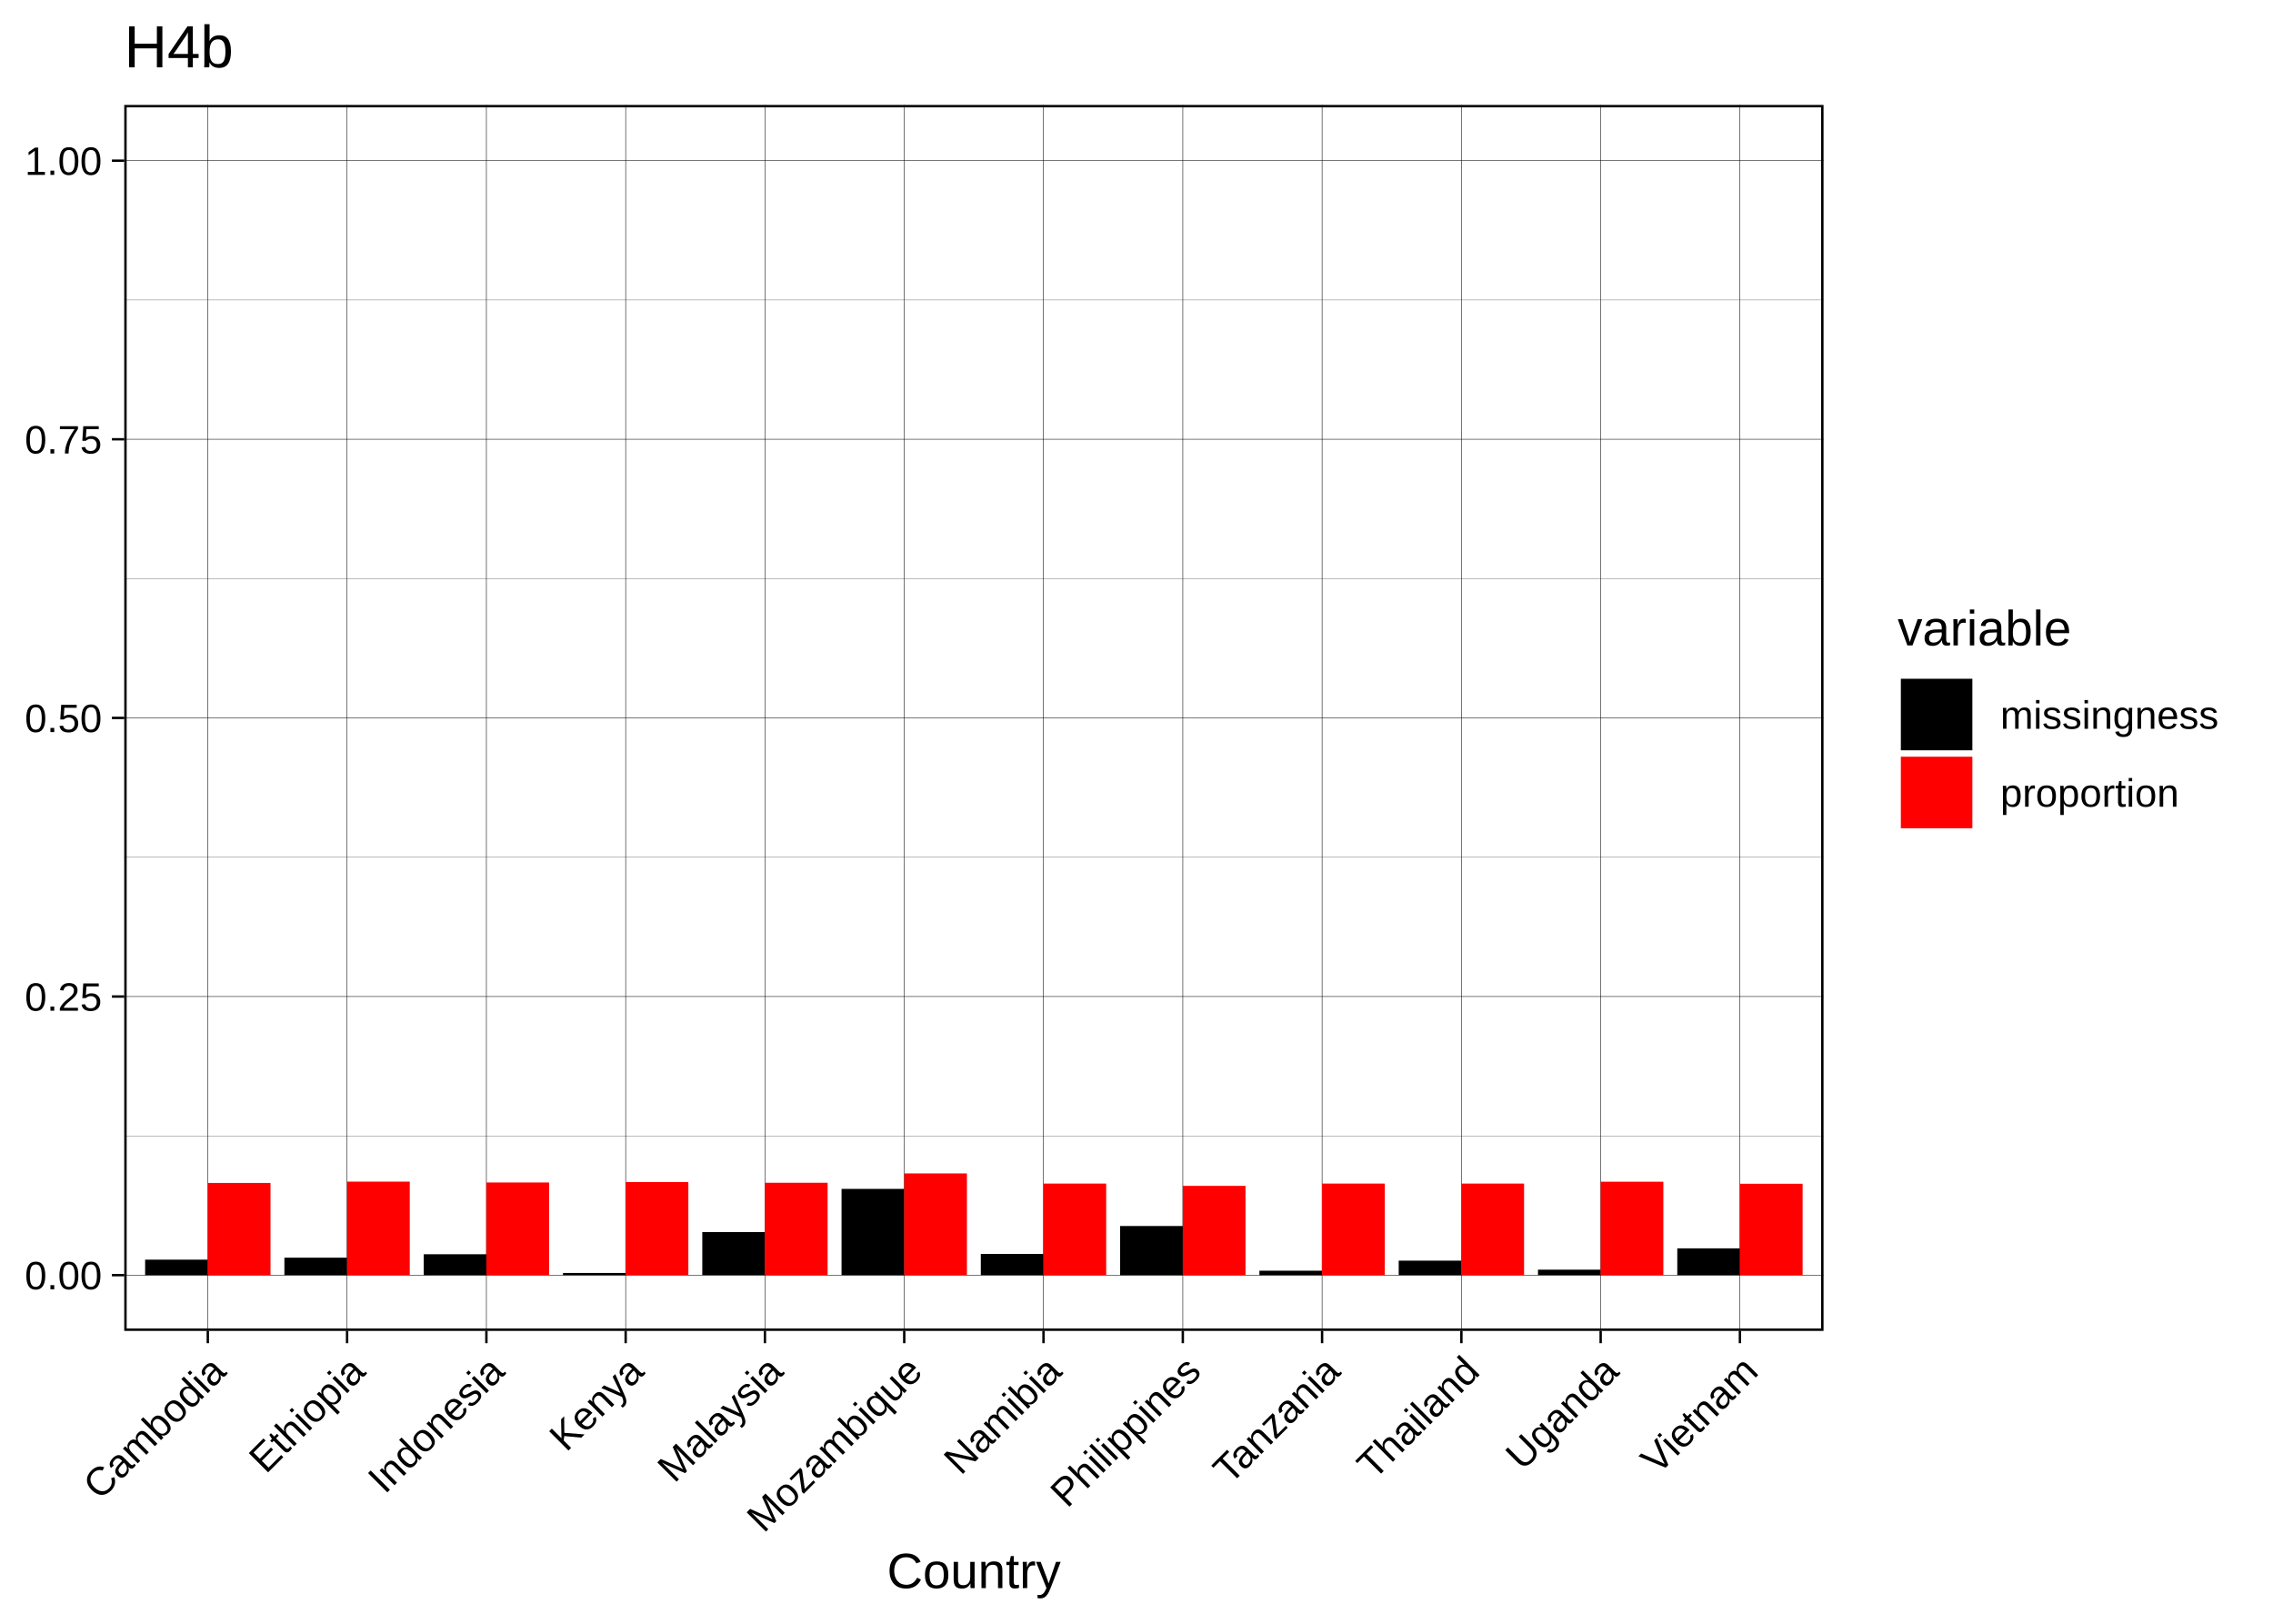
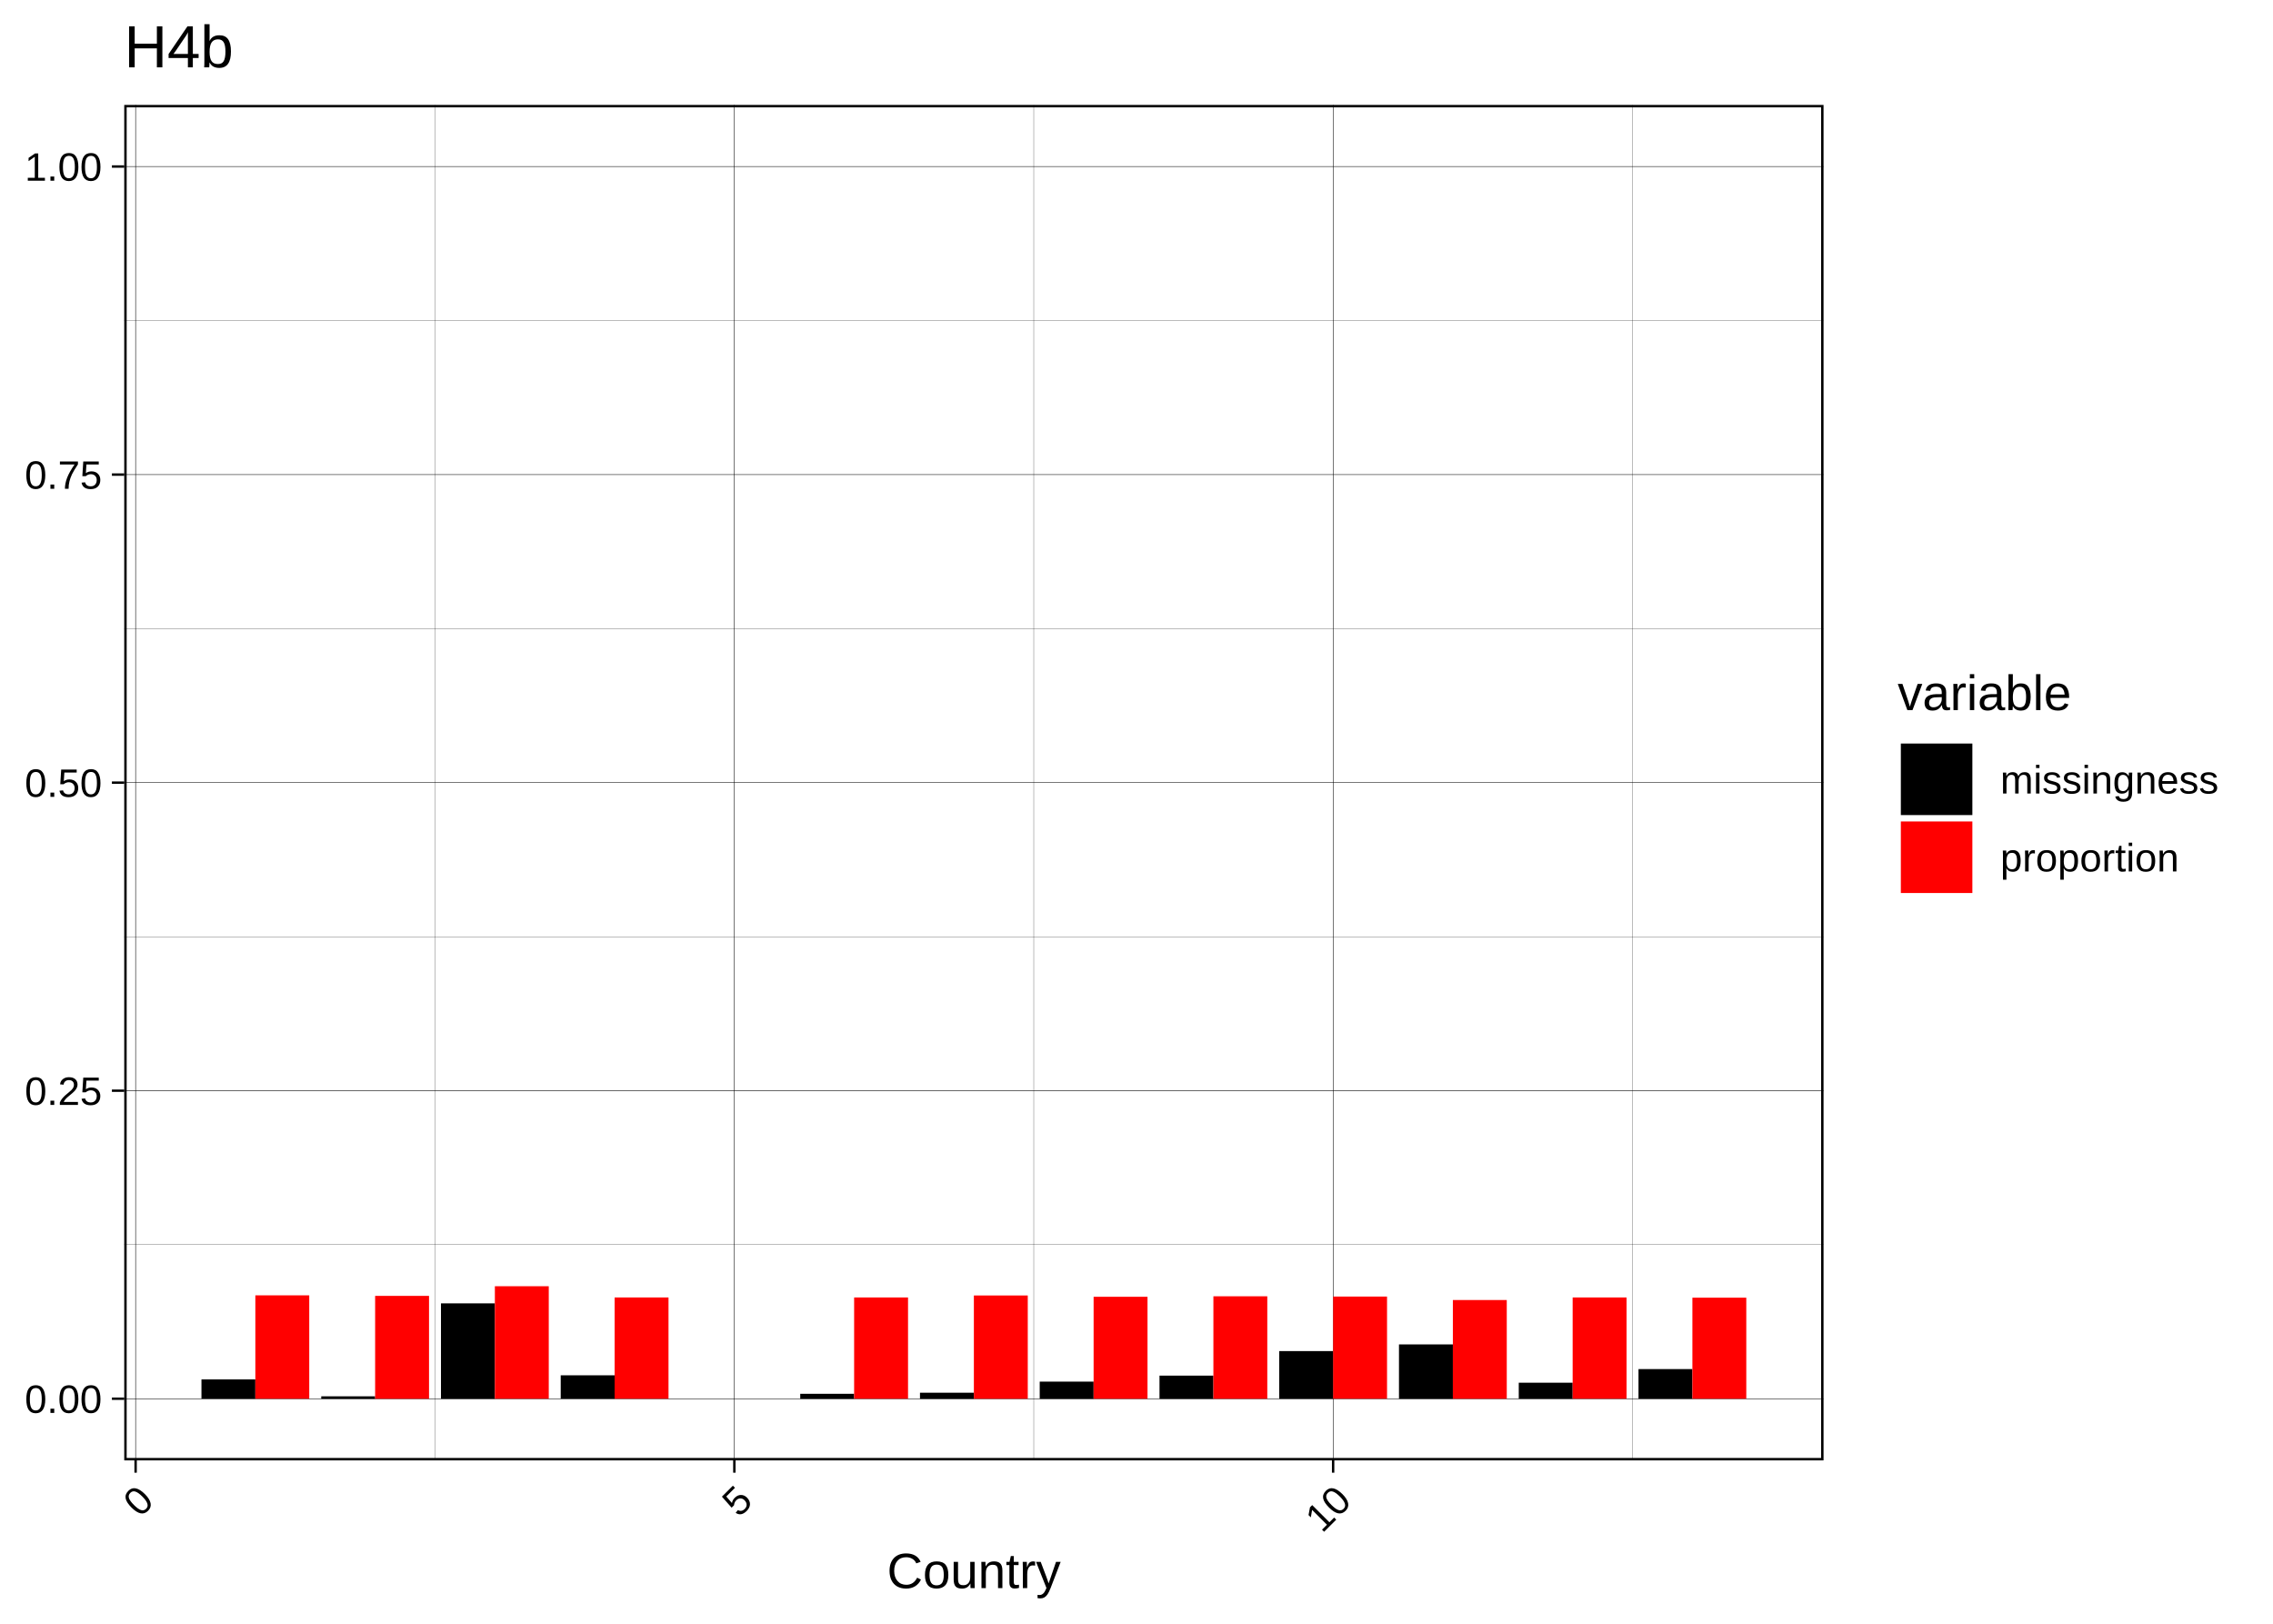
<svg xmlns="http://www.w3.org/2000/svg" class="svglite" width="504.00pt" height="360.00pt" viewBox="0 0 504.00 360.00">
  <defs>
    <style type="text/css">
    .svglite line, .svglite polyline, .svglite polygon, .svglite path, .svglite rect, .svglite circle {
      fill: none;
      stroke: #000000;
      stroke-linecap: round;
      stroke-linejoin: round;
      stroke-miterlimit: 10.00;
    }
    .svglite text {
      white-space: pre;
    }
  </style>
  </defs>
  <rect width="100%" height="100%" style="stroke: none; fill: #FFFFFF;" />
  <defs>
    <clipPath id="cpMC4wMHw1MDQuMDB8MC4wMHwzNjAuMDA=">
      <rect x="0.00" y="0.00" width="504.00" height="360.00" />
    </clipPath>
  </defs>
  <g clip-path="url(#cpMC4wMHw1MDQuMDB8MC4wMHwzNjAuMDA=)">
    <rect x="0" y="0.00" width="504.00" height="360.00" style="stroke-width: 1.07; stroke: #FFFFFF; fill: #FFFFFF;" />
  </g>
  <defs>
-     <clipPath id="cpMjcuNTV8NDA0LjMzfDIzLjI3fDI5NS4wNw==">
-       <rect x="27.55" y="23.27" width="376.79" height="271.80" />
+     <clipPath id="cpMjcuNTV8NDA0LjMzfDIzLjI3fDMyMy43Nw==">
+       <rect x="27.55" y="23.27" width="376.79" height="300.51" />
    </clipPath>
  </defs>
-   <g clip-path="url(#cpMjcuNTV8NDA0LjMzfDIzLjI3fDI5NS4wNw==)">
-     <rect x="27.55" y="23.27" width="376.79" height="271.80" style="stroke-width: 1.07; stroke: none; fill: #FFFFFF;" />
-     <polyline points="27.55,251.83 404.33,251.83 " style="stroke-width: 0.053; stroke-linecap: butt;" />
-     <polyline points="27.55,190.05 404.33,190.05 " style="stroke-width: 0.053; stroke-linecap: butt;" />
-     <polyline points="27.55,128.28 404.33,128.28 " style="stroke-width: 0.053; stroke-linecap: butt;" />
-     <polyline points="27.55,66.51 404.33,66.51 " style="stroke-width: 0.053; stroke-linecap: butt;" />
-     <polyline points="27.55,282.71 404.33,282.71 " style="stroke-width: 0.11; stroke-linecap: butt;" />
-     <polyline points="27.55,220.94 404.33,220.94 " style="stroke-width: 0.11; stroke-linecap: butt;" />
-     <polyline points="27.55,159.17 404.33,159.17 " style="stroke-width: 0.11; stroke-linecap: butt;" />
-     <polyline points="27.55,97.39 404.33,97.39 " style="stroke-width: 0.11; stroke-linecap: butt;" />
-     <polyline points="27.55,35.62 404.33,35.62 " style="stroke-width: 0.11; stroke-linecap: butt;" />
-     <polyline points="46.08,295.07 46.08,23.27 " style="stroke-width: 0.11; stroke-linecap: butt;" />
-     <polyline points="76.96,295.07 76.96,23.27 " style="stroke-width: 0.11; stroke-linecap: butt;" />
-     <polyline points="107.85,295.07 107.85,23.27 " style="stroke-width: 0.11; stroke-linecap: butt;" />
-     <polyline points="138.73,295.07 138.73,23.27 " style="stroke-width: 0.11; stroke-linecap: butt;" />
-     <polyline points="169.61,295.07 169.61,23.27 " style="stroke-width: 0.11; stroke-linecap: butt;" />
-     <polyline points="200.50,295.07 200.50,23.27 " style="stroke-width: 0.11; stroke-linecap: butt;" />
-     <polyline points="231.38,295.07 231.38,23.27 " style="stroke-width: 0.11; stroke-linecap: butt;" />
-     <polyline points="262.27,295.07 262.27,23.27 " style="stroke-width: 0.11; stroke-linecap: butt;" />
-     <polyline points="293.15,295.07 293.15,23.27 " style="stroke-width: 0.11; stroke-linecap: butt;" />
-     <polyline points="324.04,295.07 324.04,23.27 " style="stroke-width: 0.11; stroke-linecap: butt;" />
-     <polyline points="354.92,295.07 354.92,23.27 " style="stroke-width: 0.11; stroke-linecap: butt;" />
-     <polyline points="385.80,295.07 385.80,23.27 " style="stroke-width: 0.11; stroke-linecap: butt;" />
-     <rect x="63.06" y="278.84" width="13.90" height="3.87" style="stroke-width: 1.07; stroke: none; stroke-linecap: butt; stroke-linejoin: miter; fill: #000000;" />
-     <rect x="124.83" y="282.23" width="13.90" height="0.49" style="stroke-width: 1.07; stroke: none; stroke-linecap: butt; stroke-linejoin: miter; fill: #000000;" />
-     <rect x="186.60" y="263.59" width="13.90" height="19.13" style="stroke-width: 1.07; stroke: none; stroke-linecap: butt; stroke-linejoin: miter; fill: #000000;" />
-     <rect x="217.48" y="278.02" width="13.90" height="4.69" style="stroke-width: 1.07; stroke: none; stroke-linecap: butt; stroke-linejoin: miter; fill: #000000;" />
-     <rect x="279.25" y="281.73" width="13.90" height="0.99" style="stroke-width: 1.07; stroke: none; stroke-linecap: butt; stroke-linejoin: miter; fill: #000000;" />
-     <rect x="341.02" y="281.50" width="13.90" height="1.21" style="stroke-width: 1.07; stroke: none; stroke-linecap: butt; stroke-linejoin: miter; fill: #000000;" />
-     <rect x="32.18" y="279.28" width="13.90" height="3.44" style="stroke-width: 1.07; stroke: none; stroke-linecap: butt; stroke-linejoin: miter; fill: #000000;" />
-     <rect x="93.95" y="278.08" width="13.90" height="4.64" style="stroke-width: 1.07; stroke: none; stroke-linecap: butt; stroke-linejoin: miter; fill: #000000;" />
-     <rect x="155.72" y="273.16" width="13.90" height="9.55" style="stroke-width: 1.07; stroke: none; stroke-linecap: butt; stroke-linejoin: miter; fill: #000000;" />
-     <rect x="248.37" y="271.82" width="13.90" height="10.90" style="stroke-width: 1.07; stroke: none; stroke-linecap: butt; stroke-linejoin: miter; fill: #000000;" />
-     <rect x="310.14" y="279.50" width="13.90" height="3.21" style="stroke-width: 1.07; stroke: none; stroke-linecap: butt; stroke-linejoin: miter; fill: #000000;" />
-     <rect x="371.91" y="276.77" width="13.90" height="5.94" style="stroke-width: 1.07; stroke: none; stroke-linecap: butt; stroke-linejoin: miter; fill: #000000;" />
-     <rect x="76.96" y="261.98" width="13.90" height="20.73" style="stroke-width: 1.07; stroke: none; stroke-linecap: butt; stroke-linejoin: miter; fill: #FF0000;" />
-     <rect x="138.73" y="262.08" width="13.90" height="20.63" style="stroke-width: 1.07; stroke: none; stroke-linecap: butt; stroke-linejoin: miter; fill: #FF0000;" />
-     <rect x="200.50" y="260.16" width="13.90" height="22.56" style="stroke-width: 1.07; stroke: none; stroke-linecap: butt; stroke-linejoin: miter; fill: #FF0000;" />
-     <rect x="231.38" y="262.41" width="13.90" height="20.31" style="stroke-width: 1.07; stroke: none; stroke-linecap: butt; stroke-linejoin: miter; fill: #FF0000;" />
-     <rect x="293.15" y="262.41" width="13.90" height="20.31" style="stroke-width: 1.07; stroke: none; stroke-linecap: butt; stroke-linejoin: miter; fill: #FF0000;" />
-     <rect x="354.92" y="262.00" width="13.90" height="20.71" style="stroke-width: 1.07; stroke: none; stroke-linecap: butt; stroke-linejoin: miter; fill: #FF0000;" />
-     <rect x="46.08" y="262.27" width="13.90" height="20.45" style="stroke-width: 1.07; stroke: none; stroke-linecap: butt; stroke-linejoin: miter; fill: #FF0000;" />
-     <rect x="107.85" y="262.17" width="13.90" height="20.55" style="stroke-width: 1.07; stroke: none; stroke-linecap: butt; stroke-linejoin: miter; fill: #FF0000;" />
-     <rect x="169.61" y="262.23" width="13.90" height="20.49" style="stroke-width: 1.07; stroke: none; stroke-linecap: butt; stroke-linejoin: miter; fill: #FF0000;" />
-     <rect x="262.27" y="262.92" width="13.90" height="19.80" style="stroke-width: 1.07; stroke: none; stroke-linecap: butt; stroke-linejoin: miter; fill: #FF0000;" />
-     <rect x="324.04" y="262.41" width="13.90" height="20.31" style="stroke-width: 1.07; stroke: none; stroke-linecap: butt; stroke-linejoin: miter; fill: #FF0000;" />
-     <rect x="385.80" y="262.45" width="13.90" height="20.26" style="stroke-width: 1.07; stroke: none; stroke-linecap: butt; stroke-linejoin: miter; fill: #FF0000;" />
-     <rect x="27.55" y="23.27" width="376.79" height="271.80" style="stroke-width: 1.07;" />
+   <g clip-path="url(#cpMjcuNTV8NDA0LjMzfDIzLjI3fDMyMy43Nw==)">
+     <rect x="27.55" y="23.27" width="376.79" height="300.51" style="stroke-width: 1.07; stroke: none; fill: #FFFFFF;" />
+     <polyline points="27.55,275.97 404.33,275.97 " style="stroke-width: 0.053; stroke-linecap: butt;" />
+     <polyline points="27.55,207.67 404.33,207.67 " style="stroke-width: 0.053; stroke-linecap: butt;" />
+     <polyline points="27.55,139.37 404.33,139.37 " style="stroke-width: 0.053; stroke-linecap: butt;" />
+     <polyline points="27.55,71.07 404.33,71.07 " style="stroke-width: 0.053; stroke-linecap: butt;" />
+     <polyline points="96.45,323.77 96.45,23.27 " style="stroke-width: 0.053; stroke-linecap: butt;" />
+     <polyline points="229.22,323.77 229.22,23.27 " style="stroke-width: 0.053; stroke-linecap: butt;" />
+     <polyline points="361.98,323.77 361.98,23.27 " style="stroke-width: 0.053; stroke-linecap: butt;" />
+     <polyline points="27.55,310.11 404.33,310.11 " style="stroke-width: 0.11; stroke-linecap: butt;" />
+     <polyline points="27.55,241.82 404.33,241.82 " style="stroke-width: 0.11; stroke-linecap: butt;" />
+     <polyline points="27.55,173.52 404.33,173.52 " style="stroke-width: 0.11; stroke-linecap: butt;" />
+     <polyline points="27.55,105.22 404.33,105.22 " style="stroke-width: 0.11; stroke-linecap: butt;" />
+     <polyline points="27.55,36.92 404.33,36.92 " style="stroke-width: 0.11; stroke-linecap: butt;" />
+     <polyline points="30.07,323.77 30.07,23.27 " style="stroke-width: 0.11; stroke-linecap: butt;" />
+     <polyline points="162.83,323.77 162.83,23.27 " style="stroke-width: 0.11; stroke-linecap: butt;" />
+     <polyline points="295.60,323.77 295.60,23.27 " style="stroke-width: 0.11; stroke-linecap: butt;" />
+     <rect x="44.67" y="305.83" width="11.95" height="4.28" style="stroke-width: 1.07; stroke: none; stroke-linecap: butt; stroke-linejoin: miter; fill: #000000;" />
+     <rect x="71.23" y="309.58" width="11.95" height="0.54" style="stroke-width: 1.07; stroke: none; stroke-linecap: butt; stroke-linejoin: miter; fill: #000000;" />
+     <rect x="97.78" y="288.97" width="11.95" height="21.15" style="stroke-width: 1.07; stroke: none; stroke-linecap: butt; stroke-linejoin: miter; fill: #000000;" />
+     <rect x="124.33" y="304.92" width="11.95" height="5.19" style="stroke-width: 1.07; stroke: none; stroke-linecap: butt; stroke-linejoin: miter; fill: #000000;" />
+     <rect x="177.44" y="309.02" width="11.95" height="1.09" style="stroke-width: 1.07; stroke: none; stroke-linecap: butt; stroke-linejoin: miter; fill: #000000;" />
+     <rect x="203.99" y="308.78" width="11.95" height="1.34" style="stroke-width: 1.07; stroke: none; stroke-linecap: butt; stroke-linejoin: miter; fill: #000000;" />
+     <rect x="230.54" y="306.32" width="11.95" height="3.80" style="stroke-width: 1.07; stroke: none; stroke-linecap: butt; stroke-linejoin: miter; fill: #000000;" />
+     <rect x="257.10" y="304.99" width="11.95" height="5.13" style="stroke-width: 1.07; stroke: none; stroke-linecap: butt; stroke-linejoin: miter; fill: #000000;" />
+     <rect x="283.65" y="299.55" width="11.95" height="10.56" style="stroke-width: 1.07; stroke: none; stroke-linecap: butt; stroke-linejoin: miter; fill: #000000;" />
+     <rect x="310.20" y="298.07" width="11.95" height="12.05" style="stroke-width: 1.07; stroke: none; stroke-linecap: butt; stroke-linejoin: miter; fill: #000000;" />
+     <rect x="336.76" y="306.56" width="11.95" height="3.55" style="stroke-width: 1.07; stroke: none; stroke-linecap: butt; stroke-linejoin: miter; fill: #000000;" />
+     <rect x="363.31" y="303.54" width="11.95" height="6.57" style="stroke-width: 1.07; stroke: none; stroke-linecap: butt; stroke-linejoin: miter; fill: #000000;" />
+     <rect x="56.62" y="287.19" width="11.95" height="22.92" style="stroke-width: 1.07; stroke: none; stroke-linecap: butt; stroke-linejoin: miter; fill: #FF0000;" />
+     <rect x="83.18" y="287.31" width="11.95" height="22.81" style="stroke-width: 1.07; stroke: none; stroke-linecap: butt; stroke-linejoin: miter; fill: #FF0000;" />
+     <rect x="109.73" y="285.17" width="11.95" height="24.94" style="stroke-width: 1.07; stroke: none; stroke-linecap: butt; stroke-linejoin: miter; fill: #FF0000;" />
+     <rect x="136.28" y="287.66" width="11.95" height="22.45" style="stroke-width: 1.07; stroke: none; stroke-linecap: butt; stroke-linejoin: miter; fill: #FF0000;" />
+     <rect x="189.39" y="287.66" width="11.95" height="22.45" style="stroke-width: 1.07; stroke: none; stroke-linecap: butt; stroke-linejoin: miter; fill: #FF0000;" />
+     <rect x="215.94" y="287.22" width="11.95" height="22.90" style="stroke-width: 1.07; stroke: none; stroke-linecap: butt; stroke-linejoin: miter; fill: #FF0000;" />
+     <rect x="242.49" y="287.51" width="11.95" height="22.61" style="stroke-width: 1.07; stroke: none; stroke-linecap: butt; stroke-linejoin: miter; fill: #FF0000;" />
+     <rect x="269.05" y="287.40" width="11.95" height="22.72" style="stroke-width: 1.07; stroke: none; stroke-linecap: butt; stroke-linejoin: miter; fill: #FF0000;" />
+     <rect x="295.60" y="287.46" width="11.95" height="22.65" style="stroke-width: 1.07; stroke: none; stroke-linecap: butt; stroke-linejoin: miter; fill: #FF0000;" />
+     <rect x="322.15" y="288.23" width="11.95" height="21.89" style="stroke-width: 1.07; stroke: none; stroke-linecap: butt; stroke-linejoin: miter; fill: #FF0000;" />
+     <rect x="348.71" y="287.66" width="11.95" height="22.45" style="stroke-width: 1.07; stroke: none; stroke-linecap: butt; stroke-linejoin: miter; fill: #FF0000;" />
+     <rect x="375.26" y="287.71" width="11.95" height="22.40" style="stroke-width: 1.07; stroke: none; stroke-linecap: butt; stroke-linejoin: miter; fill: #FF0000;" />
+     <rect x="27.55" y="23.27" width="376.79" height="300.51" style="stroke-width: 1.07;" />
  </g>
  <g clip-path="url(#cpMC4wMHw1MDQuMDB8MC4wMHwzNjAuMDA=)">
-     <text x="22.62" y="285.86" text-anchor="end" style="font-size: 8.80px; font-family: &quot;Arial&quot;;" textLength="17.14px" lengthAdjust="spacingAndGlyphs">0.00</text>
-     <text x="22.62" y="224.09" text-anchor="end" style="font-size: 8.80px; font-family: &quot;Arial&quot;;" textLength="17.14px" lengthAdjust="spacingAndGlyphs">0.25</text>
-     <text x="22.62" y="162.32" text-anchor="end" style="font-size: 8.80px; font-family: &quot;Arial&quot;;" textLength="17.14px" lengthAdjust="spacingAndGlyphs">0.50</text>
-     <text x="22.62" y="100.54" text-anchor="end" style="font-size: 8.80px; font-family: &quot;Arial&quot;;" textLength="17.14px" lengthAdjust="spacingAndGlyphs">0.75</text>
-     <text x="22.62" y="38.77" text-anchor="end" style="font-size: 8.80px; font-family: &quot;Arial&quot;;" textLength="17.14px" lengthAdjust="spacingAndGlyphs">1.00</text>
-     <polyline points="24.81,282.71 27.55,282.71 " style="stroke-width: 0.53; stroke-linecap: butt;" />
-     <polyline points="24.81,220.94 27.55,220.94 " style="stroke-width: 0.53; stroke-linecap: butt;" />
-     <polyline points="24.81,159.17 27.55,159.17 " style="stroke-width: 0.53; stroke-linecap: butt;" />
-     <polyline points="24.81,97.39 27.55,97.39 " style="stroke-width: 0.53; stroke-linecap: butt;" />
-     <polyline points="24.81,35.62 27.55,35.62 " style="stroke-width: 0.53; stroke-linecap: butt;" />
-     <polyline points="46.08,297.81 46.08,295.07 " style="stroke-width: 0.53; stroke-linecap: butt;" />
-     <polyline points="76.96,297.81 76.96,295.07 " style="stroke-width: 0.53; stroke-linecap: butt;" />
-     <polyline points="107.85,297.81 107.85,295.07 " style="stroke-width: 0.53; stroke-linecap: butt;" />
-     <polyline points="138.73,297.81 138.73,295.07 " style="stroke-width: 0.53; stroke-linecap: butt;" />
-     <polyline points="169.61,297.81 169.61,295.07 " style="stroke-width: 0.53; stroke-linecap: butt;" />
-     <polyline points="200.50,297.81 200.50,295.07 " style="stroke-width: 0.53; stroke-linecap: butt;" />
-     <polyline points="231.38,297.81 231.38,295.07 " style="stroke-width: 0.53; stroke-linecap: butt;" />
-     <polyline points="262.27,297.81 262.27,295.07 " style="stroke-width: 0.53; stroke-linecap: butt;" />
-     <polyline points="293.15,297.81 293.15,295.07 " style="stroke-width: 0.53; stroke-linecap: butt;" />
-     <polyline points="324.04,297.81 324.04,295.07 " style="stroke-width: 0.53; stroke-linecap: butt;" />
-     <polyline points="354.92,297.81 354.92,295.07 " style="stroke-width: 0.53; stroke-linecap: butt;" />
-     <polyline points="385.80,297.81 385.80,295.07 " style="stroke-width: 0.53; stroke-linecap: butt;" />
-     <text transform="translate(50.53,304.46) rotate(-45)" text-anchor="end" style="font-size: 8.80px; font-family: &quot;Arial&quot;;" textLength="40.11px" lengthAdjust="spacingAndGlyphs">Cambodia</text>
-     <text transform="translate(81.42,304.46) rotate(-45)" text-anchor="end" style="font-size: 8.80px; font-family: &quot;Arial&quot;;" textLength="31.80px" lengthAdjust="spacingAndGlyphs">Ethiopia</text>
-     <text transform="translate(112.30,304.46) rotate(-45)" text-anchor="end" style="font-size: 8.80px; font-family: &quot;Arial&quot;;" textLength="38.17px" lengthAdjust="spacingAndGlyphs">Indonesia</text>
-     <text transform="translate(143.18,304.46) rotate(-45)" text-anchor="end" style="font-size: 8.80px; font-family: &quot;Arial&quot;;" textLength="24.96px" lengthAdjust="spacingAndGlyphs">Kenya</text>
-     <text transform="translate(174.07,304.46) rotate(-45)" text-anchor="end" style="font-size: 8.80px; font-family: &quot;Arial&quot;;" textLength="34.72px" lengthAdjust="spacingAndGlyphs">Malaysia</text>
-     <text transform="translate(204.95,304.46) rotate(-45)" text-anchor="end" style="font-size: 8.80px; font-family: &quot;Arial&quot;;" textLength="50.39px" lengthAdjust="spacingAndGlyphs">Mozambique</text>
-     <text transform="translate(235.84,304.46) rotate(-45)" text-anchor="end" style="font-size: 8.80px; font-family: &quot;Arial&quot;;" textLength="32.27px" lengthAdjust="spacingAndGlyphs">Namibia</text>
-     <text transform="translate(266.72,304.46) rotate(-45)" text-anchor="end" style="font-size: 8.80px; font-family: &quot;Arial&quot;;" textLength="42.55px" lengthAdjust="spacingAndGlyphs">Philippines</text>
-     <text transform="translate(297.61,304.46) rotate(-45)" text-anchor="end" style="font-size: 8.80px; font-family: &quot;Arial&quot;;" textLength="35.23px" lengthAdjust="spacingAndGlyphs">Tanzania</text>
-     <text transform="translate(328.49,304.46) rotate(-45)" text-anchor="end" style="font-size: 8.80px; font-family: &quot;Arial&quot;;" textLength="33.75px" lengthAdjust="spacingAndGlyphs">Thailand</text>
-     <text transform="translate(359.37,304.46) rotate(-45)" text-anchor="end" style="font-size: 8.80px; font-family: &quot;Arial&quot;;" textLength="30.83px" lengthAdjust="spacingAndGlyphs">Uganda</text>
-     <text transform="translate(390.26,304.46) rotate(-45)" text-anchor="end" style="font-size: 8.80px; font-family: &quot;Arial&quot;;" textLength="32.13px" lengthAdjust="spacingAndGlyphs">Vietnam</text>
+     <text x="22.62" y="313.26" text-anchor="end" style="font-size: 8.80px; font-family: &quot;Arial&quot;;" textLength="17.14px" lengthAdjust="spacingAndGlyphs">0.00</text>
+     <text x="22.62" y="244.97" text-anchor="end" style="font-size: 8.80px; font-family: &quot;Arial&quot;;" textLength="17.14px" lengthAdjust="spacingAndGlyphs">0.25</text>
+     <text x="22.62" y="176.67" text-anchor="end" style="font-size: 8.80px; font-family: &quot;Arial&quot;;" textLength="17.14px" lengthAdjust="spacingAndGlyphs">0.50</text>
+     <text x="22.62" y="108.37" text-anchor="end" style="font-size: 8.80px; font-family: &quot;Arial&quot;;" textLength="17.14px" lengthAdjust="spacingAndGlyphs">0.75</text>
+     <text x="22.62" y="40.07" text-anchor="end" style="font-size: 8.80px; font-family: &quot;Arial&quot;;" textLength="17.14px" lengthAdjust="spacingAndGlyphs">1.00</text>
+     <polyline points="24.81,310.11 27.55,310.11 " style="stroke-width: 0.53; stroke-linecap: butt;" />
+     <polyline points="24.81,241.82 27.55,241.82 " style="stroke-width: 0.53; stroke-linecap: butt;" />
+     <polyline points="24.81,173.52 27.55,173.52 " style="stroke-width: 0.53; stroke-linecap: butt;" />
+     <polyline points="24.81,105.22 27.55,105.22 " style="stroke-width: 0.53; stroke-linecap: butt;" />
+     <polyline points="24.81,36.92 27.55,36.92 " style="stroke-width: 0.53; stroke-linecap: butt;" />
+     <polyline points="30.07,326.51 30.07,323.77 " style="stroke-width: 0.53; stroke-linecap: butt;" />
+     <polyline points="162.83,326.51 162.83,323.77 " style="stroke-width: 0.53; stroke-linecap: butt;" />
+     <polyline points="295.60,326.51 295.60,323.77 " style="stroke-width: 0.53; stroke-linecap: butt;" />
+     <text transform="translate(34.52,333.16) rotate(-45)" text-anchor="end" style="font-size: 8.80px; font-family: &quot;Arial&quot;;" textLength="4.90px" lengthAdjust="spacingAndGlyphs">0</text>
+     <text transform="translate(167.29,333.16) rotate(-45)" text-anchor="end" style="font-size: 8.80px; font-family: &quot;Arial&quot;;" textLength="4.90px" lengthAdjust="spacingAndGlyphs">5</text>
+     <text transform="translate(300.05,333.16) rotate(-45)" text-anchor="end" style="font-size: 8.80px; font-family: &quot;Arial&quot;;" textLength="9.79px" lengthAdjust="spacingAndGlyphs">10</text>
    <text x="215.94" y="352.10" text-anchor="middle" style="font-size: 11.00px; font-family: &quot;Arial&quot;;" textLength="38.53px" lengthAdjust="spacingAndGlyphs">Country</text>
-     <rect x="415.29" y="128.51" width="83.23" height="61.32" style="stroke-width: 1.07; stroke: none; fill: #FFFFFF;" />
-     <text x="420.77" y="143.09" style="font-size: 11.00px; font-family: &quot;Arial&quot;;" textLength="38.53px" lengthAdjust="spacingAndGlyphs">variable</text>
-     <rect x="420.77" y="149.79" width="17.28" height="17.28" style="stroke-width: 1.07; stroke: none; fill: #FFFFFF;" />
-     <rect x="421.48" y="150.49" width="15.86" height="15.86" style="stroke-width: 1.07; stroke: none; stroke-linecap: butt; stroke-linejoin: miter; fill: #000000;" />
-     <rect x="420.77" y="167.07" width="17.28" height="17.28" style="stroke-width: 1.07; stroke: none; fill: #FFFFFF;" />
-     <rect x="421.48" y="167.77" width="15.86" height="15.86" style="stroke-width: 1.07; stroke: none; stroke-linecap: butt; stroke-linejoin: miter; fill: #FF0000;" />
-     <text x="443.53" y="161.58" style="font-size: 8.80px; font-family: &quot;Arial&quot;;" textLength="48.41px" lengthAdjust="spacingAndGlyphs">missingness</text>
-     <text x="443.53" y="178.86" style="font-size: 8.80px; font-family: &quot;Arial&quot;;" textLength="39.64px" lengthAdjust="spacingAndGlyphs">proportion</text>
+     <rect x="415.29" y="142.86" width="83.23" height="61.32" style="stroke-width: 1.07; stroke: none; fill: #FFFFFF;" />
+     <text x="420.77" y="157.44" style="font-size: 11.00px; font-family: &quot;Arial&quot;;" textLength="38.53px" lengthAdjust="spacingAndGlyphs">variable</text>
+     <rect x="420.77" y="164.14" width="17.28" height="17.28" style="stroke-width: 1.07; stroke: none; fill: #FFFFFF;" />
+     <rect x="421.48" y="164.85" width="15.86" height="15.86" style="stroke-width: 1.07; stroke: none; stroke-linecap: butt; stroke-linejoin: miter; fill: #000000;" />
+     <rect x="420.77" y="181.42" width="17.28" height="17.28" style="stroke-width: 1.07; stroke: none; fill: #FFFFFF;" />
+     <rect x="421.48" y="182.13" width="15.86" height="15.86" style="stroke-width: 1.07; stroke: none; stroke-linecap: butt; stroke-linejoin: miter; fill: #FF0000;" />
+     <text x="443.53" y="175.93" style="font-size: 8.80px; font-family: &quot;Arial&quot;;" textLength="48.41px" lengthAdjust="spacingAndGlyphs">missingness</text>
+     <text x="443.53" y="193.21" style="font-size: 8.80px; font-family: &quot;Arial&quot;;" textLength="39.64px" lengthAdjust="spacingAndGlyphs">proportion</text>
    <text x="27.55" y="14.93" style="font-size: 13.20px; font-family: &quot;Arial&quot;;" textLength="24.20px" lengthAdjust="spacingAndGlyphs">H4b</text>
  </g>
</svg>
